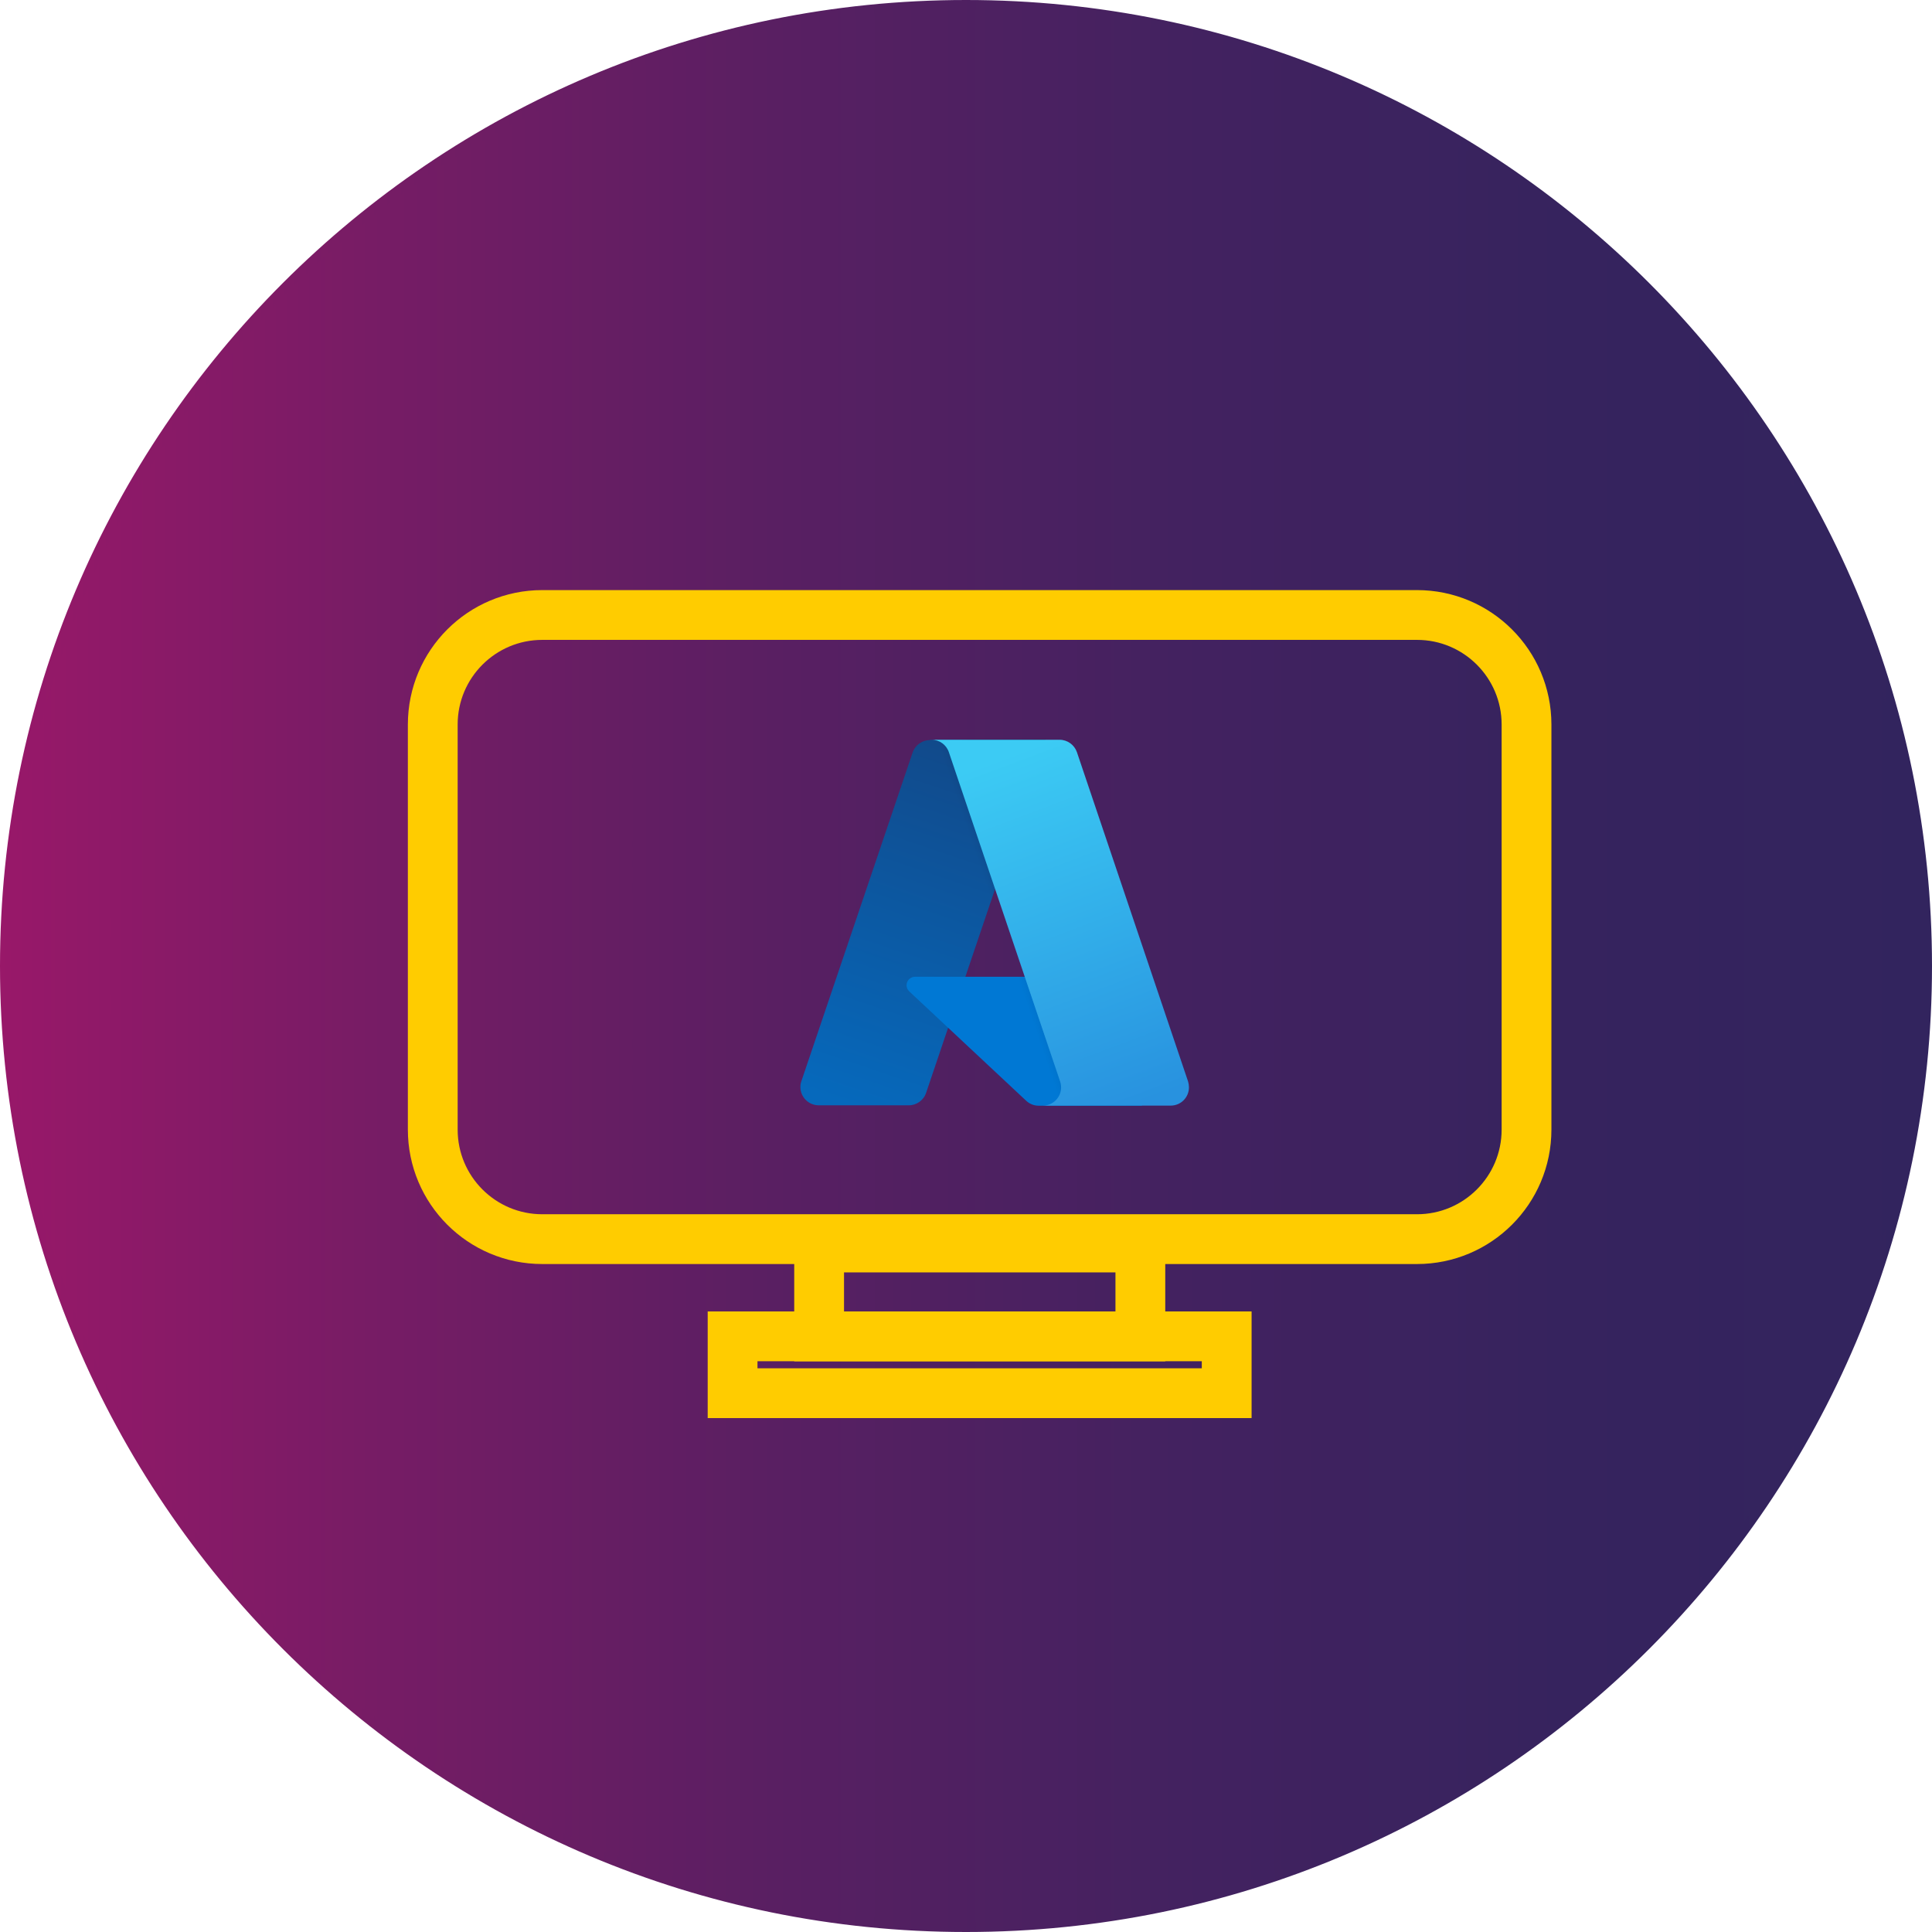
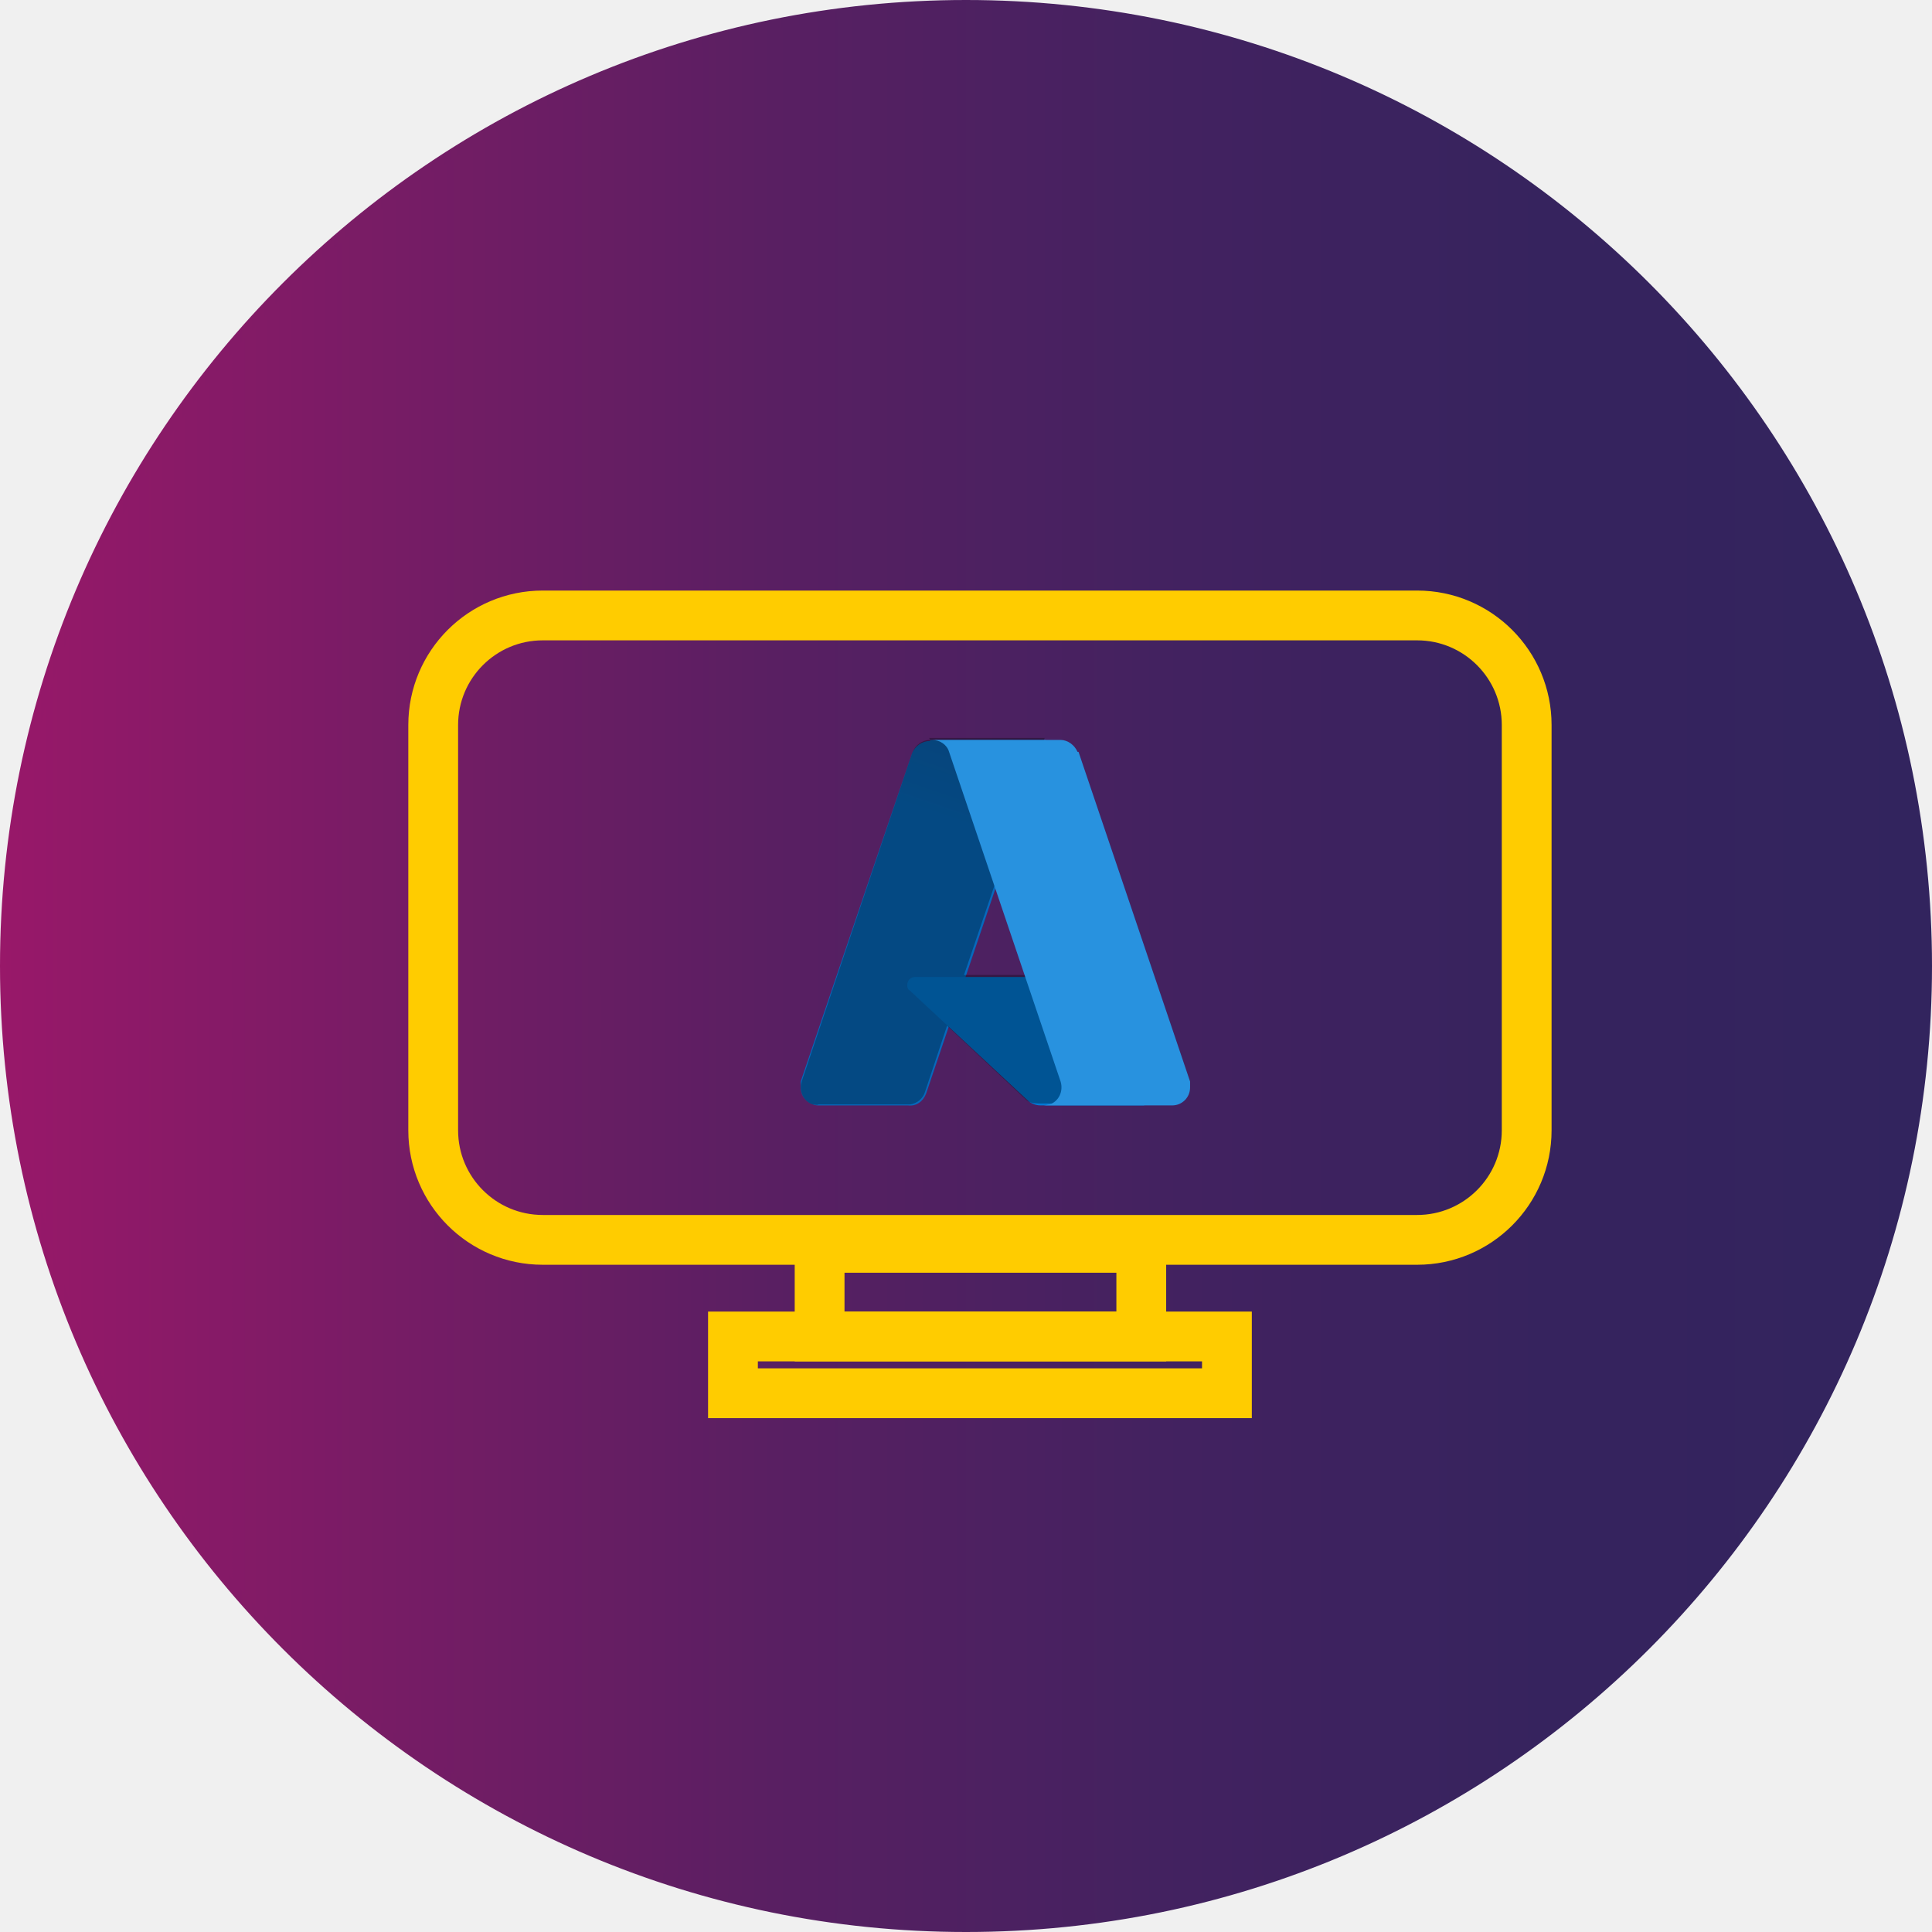
- <svg xmlns="http://www.w3.org/2000/svg" xmlns:xlink="http://www.w3.org/1999/xlink" viewBox="0 0 194.02 194.02">
+ <svg xmlns="http://www.w3.org/2000/svg" id="Ebene_1" data-name="Ebene 1" version="1.1" viewBox="0 0 194 194">
  <defs>
-     <style>.cls-1{fill:#eee;}.cls-2{fill:#fff;}.cls-3,.cls-4{stroke-miterlimit:10;}.cls-3{isolation:isolate;fill:url(#Unbenannter_Verlauf_5);stroke:url(#Unbenannter_Verlauf_5-2);}.cls-4{fill:none;stroke:#fc0;stroke-width:5px;}.cls-5{fill:url(#Unbenannter_Verlauf_19);}.cls-6{fill:#0078d4;}.cls-7{fill:url(#Unbenannter_Verlauf_20);}.cls-8{fill:url(#Unbenannter_Verlauf_21);}</style>
-     <linearGradient id="Unbenannter_Verlauf_5" x1="0.5" y1="97.01" x2="193.52" y2="97.01" gradientUnits="userSpaceOnUse">
+     <style>
+       .cls-1 {
+         fill: #eee;
+       }
+ 
+       .cls-1, .cls-2, .cls-3, .cls-4, .cls-5 {
+         stroke-width: 0px;
+       }
+ 
+       .cls-2 {
+         fill: #0078d4;
+       }
+ 
+       .cls-3 {
+         fill: url(#Unbenannter_Verlauf_5);
+       }
+ 
+       .cls-4 {
+         fill: url(#Unbenannter_Verlauf_4);
+       }
+ 
+       .cls-5 {
+         fill: url(#Unbenannter_Verlauf_3);
+       }
+ 
+       .cls-6 {
+         fill: url(#Unbenannter_Verlauf);
+         isolation: isolate;
+         stroke: url(#Unbenannter_Verlauf_2);
+       }
+ 
+       .cls-6, .cls-7 {
+         stroke-miterlimit: 10;
+       }
+ 
+       .cls-7 {
+         fill: none;
+         stroke: #fc0;
+         stroke-width: 5px;
+       }
+     </style>
+     <linearGradient id="Unbenannter_Verlauf" data-name="Unbenannter Verlauf" x1=".5" y1="99" x2="193.5" y2="99" gradientTransform="translate(0 196) scale(1 -1)" gradientUnits="userSpaceOnUse">
      <stop offset="0" stop-color="#981869" />
-       <stop offset="0.19" stop-color="#771c65" />
-       <stop offset="0.4" stop-color="#591f62" />
-       <stop offset="0.61" stop-color="#432260" />
-       <stop offset="0.81" stop-color="#36235e" />
+       <stop offset=".2" stop-color="#771c65" />
+       <stop offset=".4" stop-color="#591f62" />
+       <stop offset=".6" stop-color="#432260" />
+       <stop offset=".8" stop-color="#36235e" />
      <stop offset="1" stop-color="#32245e" />
    </linearGradient>
-     <linearGradient id="Unbenannter_Verlauf_5-2" x1="0" y1="97.01" x2="194.02" y2="97.01" xlink:href="#Unbenannter_Verlauf_5" />
-     <linearGradient id="Unbenannter_Verlauf_19" x1="-4407.06" y1="3336.38" x2="-4414.73" y2="3313.73" gradientTransform="matrix(1.56, 0, 0, -1.56, 6973, 5280.72)" gradientUnits="userSpaceOnUse">
+     <linearGradient id="Unbenannter_Verlauf_2" data-name="Unbenannter Verlauf 2" x1="0" y1="99" x2="194" y2="99" gradientTransform="translate(0 196) scale(1 -1)" gradientUnits="userSpaceOnUse">
+       <stop offset="0" stop-color="#981869" />
+       <stop offset=".2" stop-color="#771c65" />
+       <stop offset=".4" stop-color="#591f62" />
+       <stop offset=".6" stop-color="#432260" />
+       <stop offset=".8" stop-color="#36235e" />
+       <stop offset="1" stop-color="#32245e" />
+     </linearGradient>
+     <linearGradient id="Unbenannter_Verlauf_3" data-name="Unbenannter Verlauf 3" x1="-4716.5" y1="-2415" x2="-4724.2" y2="-2392.4" gradientTransform="translate(7455.7 3843.4) scale(1.6)" gradientUnits="userSpaceOnUse">
      <stop offset="0" stop-color="#114a8b" />
      <stop offset="1" stop-color="#0669bc" />
    </linearGradient>
-     <linearGradient id="Unbenannter_Verlauf_20" x1="-4403.54" y1="3325.6" x2="-4405.31" y2="3325" gradientTransform="matrix(1.56, 0, 0, -1.56, 6973, 5280.72)" gradientUnits="userSpaceOnUse">
-       <stop offset="0" stop-opacity="0.3" />
-       <stop offset="0.07" stop-opacity="0.2" />
-       <stop offset="0.32" stop-opacity="0.1" />
-       <stop offset="0.62" stop-opacity="0.05" />
-       <stop offset="1" stop-opacity="0" />
+     <linearGradient id="Unbenannter_Verlauf_4" data-name="Unbenannter Verlauf 4" x1="-4713" y1="-2404.3" x2="-4714.7" y2="-2403.7" gradientTransform="translate(7455.7 3843.4) scale(1.6)" gradientUnits="userSpaceOnUse">
+       <stop offset="0" stop-color="#000" stop-opacity=".3" />
+       <stop offset="0" stop-color="#000" stop-opacity=".2" />
+       <stop offset=".3" stop-color="#000" stop-opacity=".1" />
+       <stop offset=".6" stop-color="#000" stop-opacity="0" />
+       <stop offset="1" stop-color="#000" stop-opacity="0" />
    </linearGradient>
-     <linearGradient id="Unbenannter_Verlauf_21" x1="-4405.73" y1="3336.16" x2="-4397.31" y2="3313.74" gradientTransform="matrix(1.56, 0, 0, -1.56, 6973, 5280.72)" gradientUnits="userSpaceOnUse">
+     <linearGradient id="Unbenannter_Verlauf_5" data-name="Unbenannter Verlauf 5" x1="-4715.2" y1="-2414.8" x2="-4706.7" y2="-2392.4" gradientTransform="translate(7455.7 3843.4) scale(1.6)" gradientUnits="userSpaceOnUse">
      <stop offset="0" stop-color="#3ccbf4" />
      <stop offset="1" stop-color="#2892df" />
    </linearGradient>
  </defs>
  <g id="Lock">
-     <rect class="cls-1" x="-1143.95" y="-692.95" width="1921.02" height="3438.64" />
-     <rect class="cls-2" x="-137.99" y="-35.24" width="479.49" height="496.34" rx="10" />
-     <circle class="cls-3" cx="97.01" cy="97.01" r="96.51" />
-     <rect class="cls-4" x="43.46" y="61.76" width="109.84" height="62.68" rx="11" />
-     <path class="cls-5" d="M93.41,74.29H105L93,109.76A1.84,1.84,0,0,1,91.22,111h-9a1.84,1.84,0,0,1-1.84-1.84,1.7,1.7,0,0,1,.1-.59l11.17-33a1.85,1.85,0,0,1,1.75-1.25Z" />
-     <path class="cls-6" d="M110.17,98.09H91.88a.86.86,0,0,0-.84.85.87.87,0,0,0,.26.61l11.76,11a1.83,1.83,0,0,0,1.26.49h10.36Z" />
-     <path class="cls-7" d="M93.41,74.29a1.82,1.82,0,0,0-1.75,1.28l-11.13,33a1.83,1.83,0,0,0,1.14,2.33,1.7,1.7,0,0,0,.59.1h9.23A2,2,0,0,0,93,109.72l2.22-6.55,7.94,7.41a1.85,1.85,0,0,0,1.18.42h10.32l-4.53-12.93H96.91L105,74.26Z" />
-     <path class="cls-8" d="M108.15,75.54a1.85,1.85,0,0,0-1.74-1.25H93.55a1.83,1.83,0,0,1,1.74,1.25l11.17,33.06a1.83,1.83,0,0,1-1.74,2.43h12.86a1.83,1.83,0,0,0,1.82-1.84,2,2,0,0,0-.09-.59Z" />
-     <rect class="cls-4" x="82.26" y="125.28" width="32.26" height="8.93" />
-     <rect class="cls-4" x="73.57" y="134.2" width="49.62" height="5.71" />
+     <line class="cls-1" x1="777.1" y1="2745.7" x2="-1143.9" y2="2745.7" />
+     <circle class="cls-6" cx="97" cy="97" r="96.5" />
+     <rect class="cls-7" x="43.5" y="61.8" width="109.8" height="62.7" rx="11" ry="11" />
+     <path class="cls-5" d="M93.4,74.3h11.6l-12,35.5c-.3.8-1,1.3-1.8,1.2h-9c-1,0-1.8-.8-1.8-1.8,0-.2,0-.4,0-.6l11.2-33c.3-.7,1-1.2,1.8-1.2h0Z" />
+     <path class="cls-2" d="M110.2,98.1h-18.3c-.5,0-.8.4-.8.8,0,.2,0,.4.3.6l11.8,11c.3.3.8.5,1.3.5h10.4l-4.5-12.9Z" />
+     <path class="cls-4" d="M93.4,74.3c-.8,0-1.5.5-1.8,1.3l-11.1,33c-.3,1,.2,2,1.1,2.3,0,0,0,0,0,0,.2,0,.4.1.6,0h9.2c.7-.1,1.3-.6,1.5-1.3l2.2-6.6,7.9,7.4c.3.3.7.4,1.2.4h10.3l-4.5-12.9h-13.2l8.1-23.8h-11.6Z" />
+     <path class="cls-3" d="M108.2,75.5c-.3-.7-1-1.2-1.7-1.2h-12.9c.8,0,1.5.5,1.7,1.2l11.2,33.1c.3,1-.2,2-1.1,2.3-.2,0-.4.1-.6.1h12.9c1,0,1.8-.8,1.8-1.8h0c0-.2,0-.4,0-.6l-11.2-33.1Z" />
+     <rect class="cls-7" x="82.3" y="125.3" width="32.3" height="8.9" />
+     <rect class="cls-7" x="73.6" y="134.2" width="49.6" height="5.7" />
  </g>
</svg>
